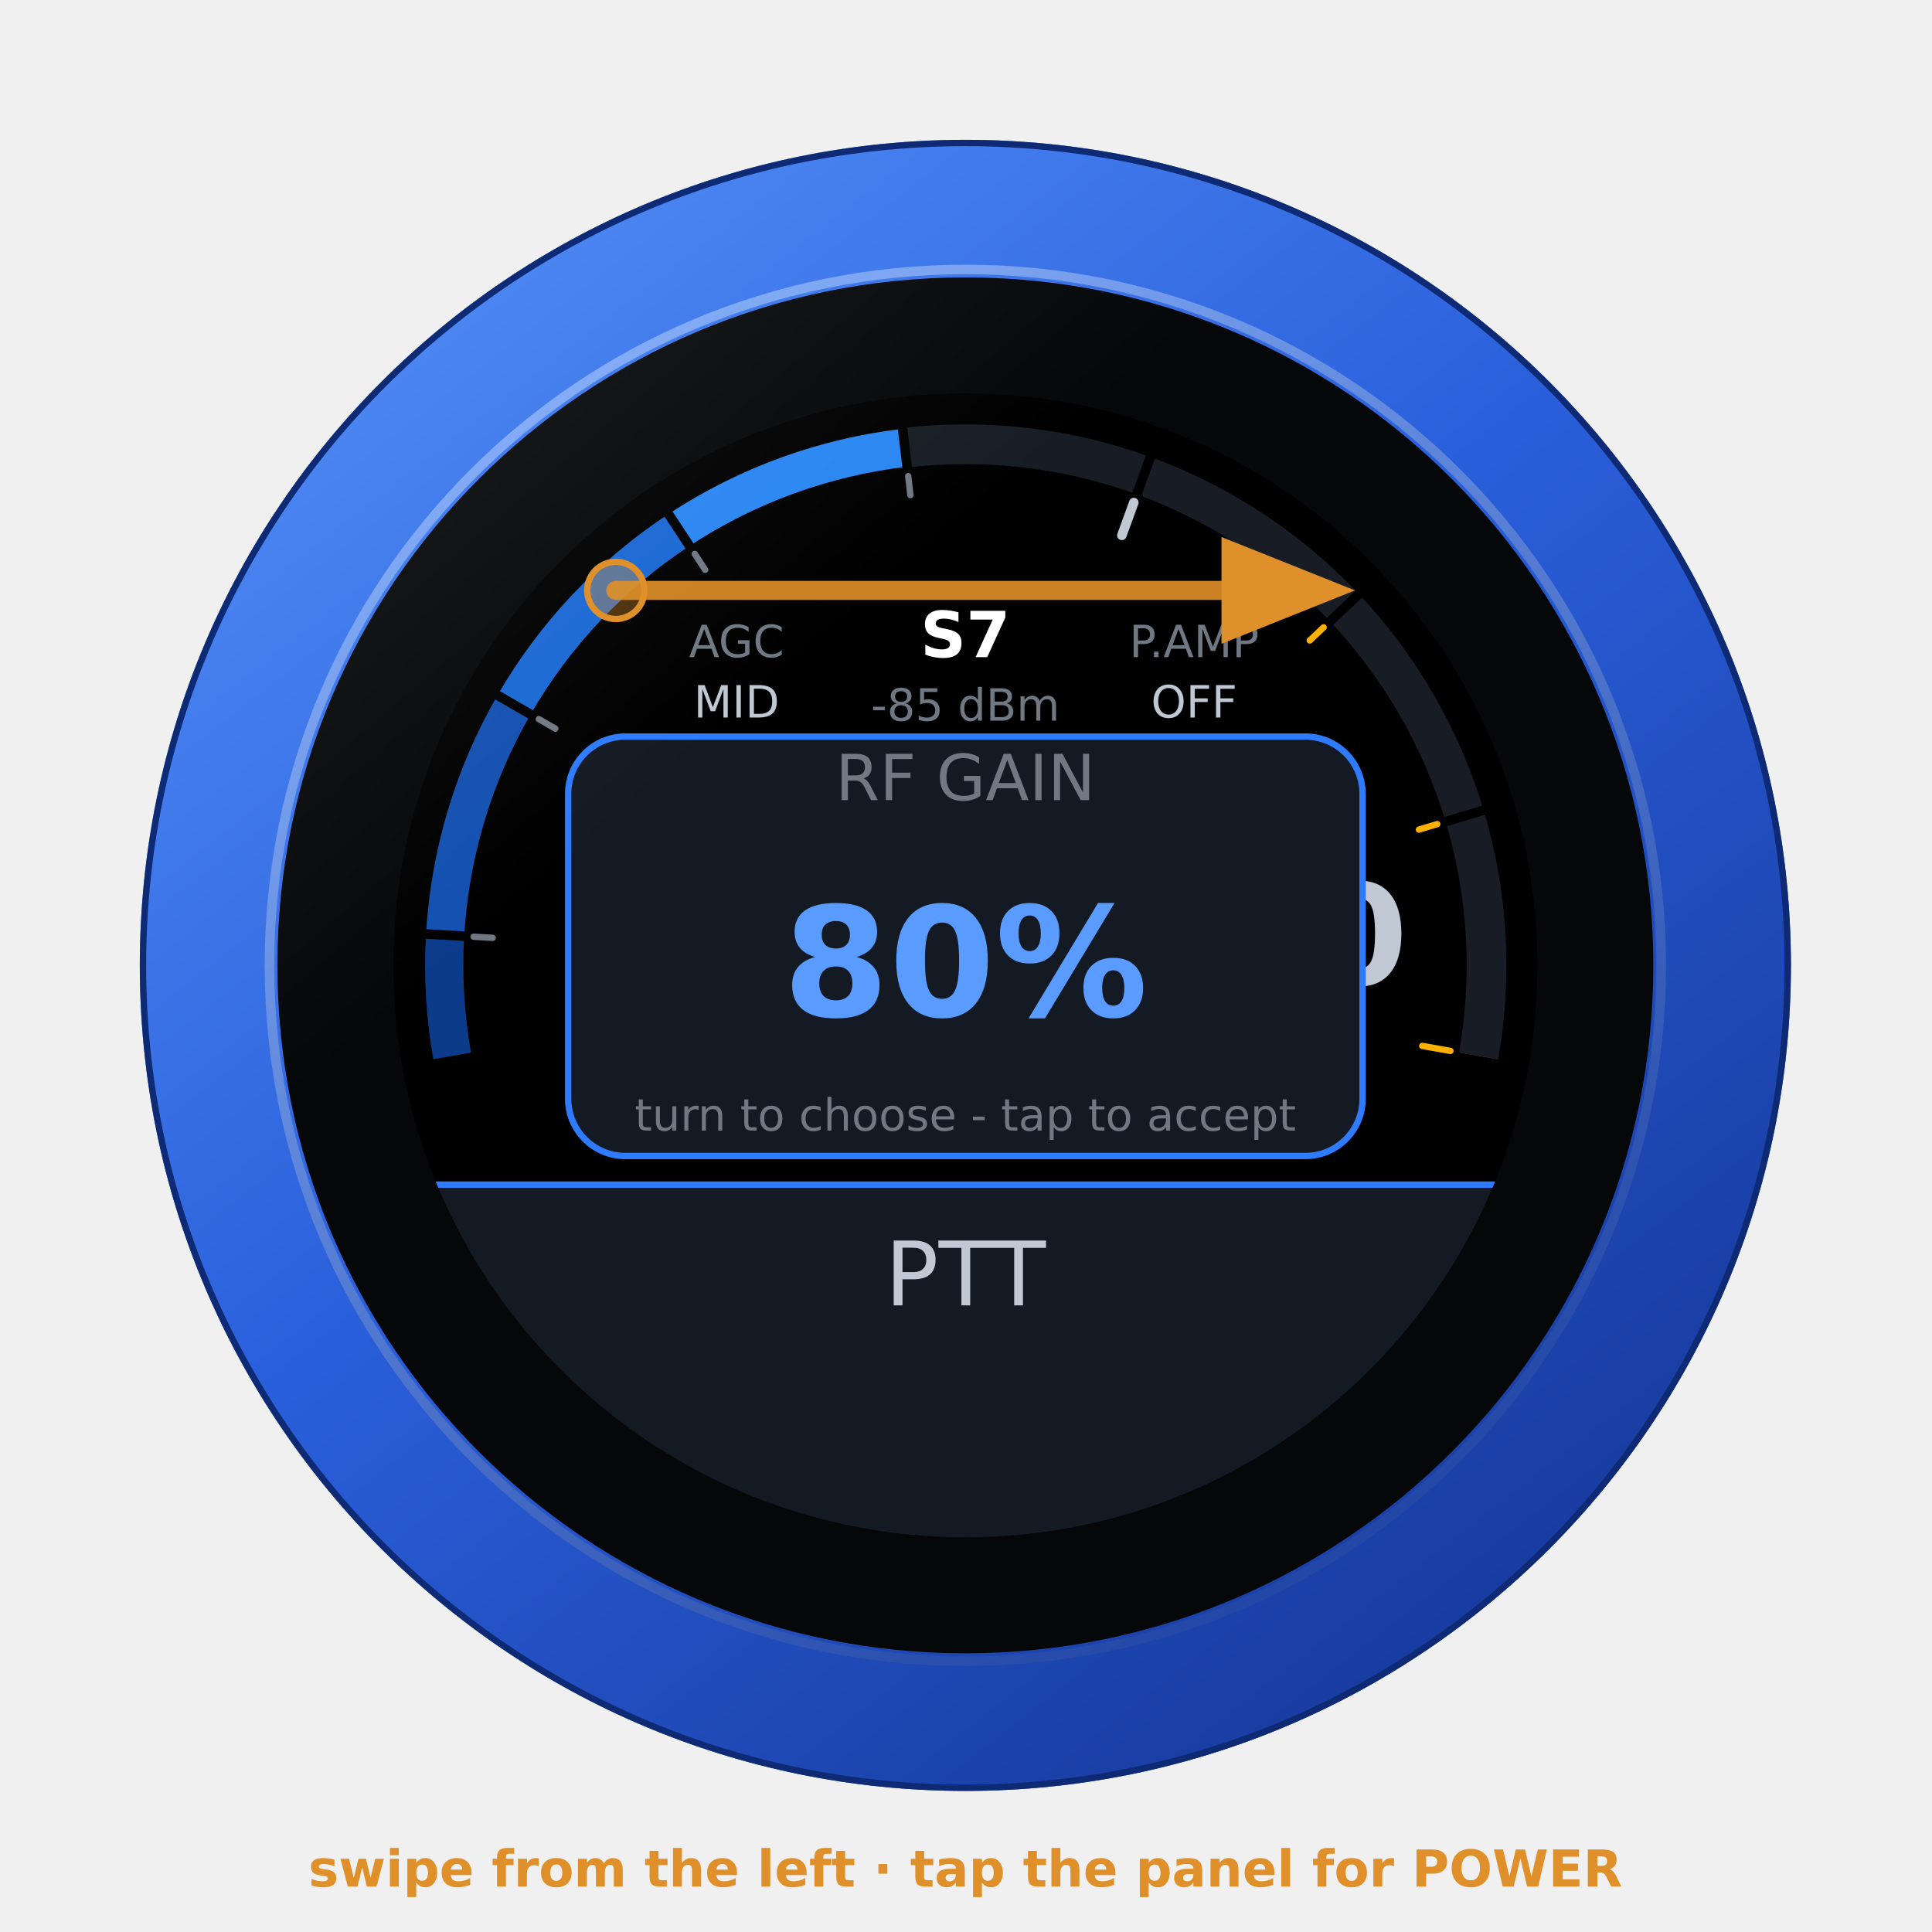
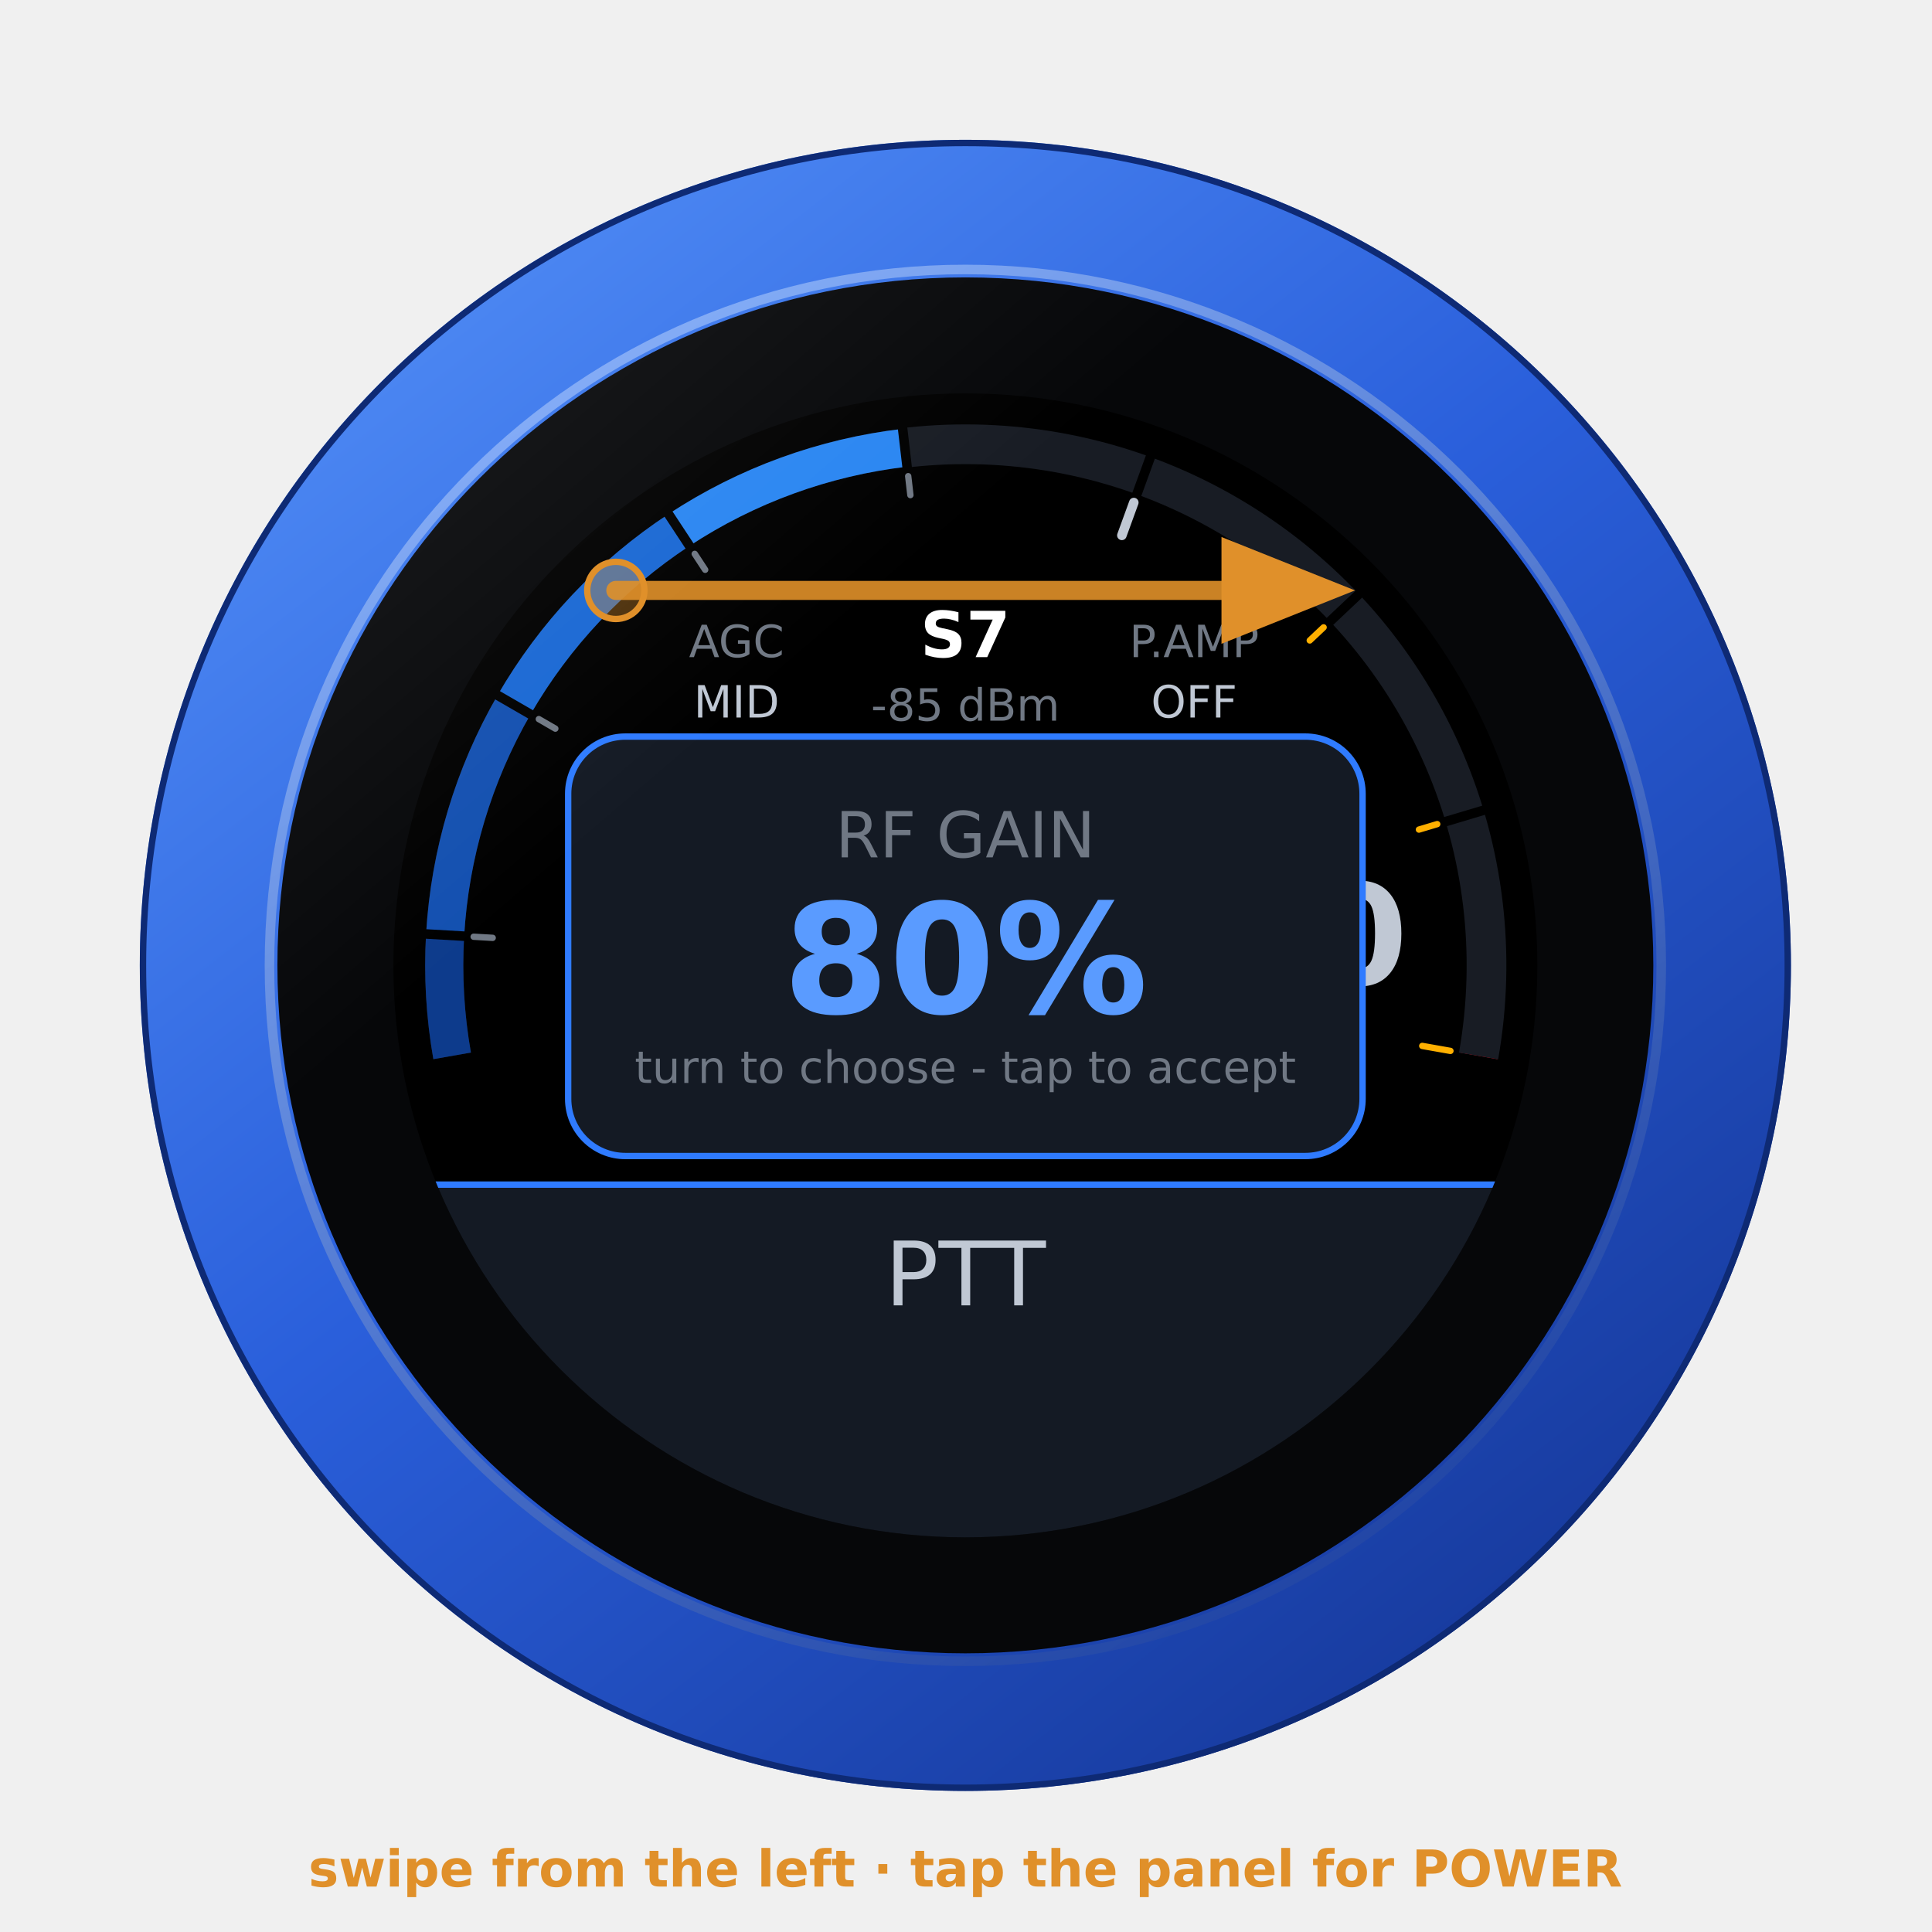
<svg xmlns="http://www.w3.org/2000/svg" viewBox="0 0 608 608" width="608" height="608" role="img" aria-label="Swipe from the left: RF GAIN">
  <defs>
    <clipPath id="icom-06-glass">
      <circle cx="180" cy="180" r="180" />
    </clipPath>
    <linearGradient id="icom-06-alu" x1="0.15" y1="0.05" x2="0.85" y2="0.95">
      <stop offset="0" stop-color="#4F8BF5" />
      <stop offset="0.45" stop-color="#2A5FDB" />
      <stop offset="1" stop-color="#16389A" />
    </linearGradient>
    <linearGradient id="icom-06-chamfer" x1="0.2" y1="0" x2="0.8" y2="1">
      <stop offset="0" stop-color="#9CC0FF" />
      <stop offset="1" stop-color="#1B3F9E" />
    </linearGradient>
    <linearGradient id="icom-06-gloss" x1="0" y1="0" x2="0.6" y2="0.7">
      <stop offset="0" stop-color="#FFFFFF" stop-opacity="0.10" />
      <stop offset="0.5" stop-color="#FFFFFF" stop-opacity="0" />
    </linearGradient>
    <linearGradient id="icom-06-upd" x1="0" y1="0" x2="0" y2="1">
      <stop offset="0" stop-color="#262015" />
      <stop offset="1" stop-color="#0C0E13" />
    </linearGradient>
    <marker id="icom-06-arrow" viewBox="0 0 10 10" refX="7" refY="5" markerWidth="7" markerHeight="7" orient="auto-start-reverse">
      <path d="M0,1 L10,5 L0,9 z" fill="#E0902A" />
    </marker>
  </defs>
  <circle cx="303.8" cy="303.8" r="259.8" fill="url(#icom-06-alu)" />
  <circle cx="303.8" cy="303.8" r="258.8" fill="none" stroke="#0E2A74" stroke-width="2" />
  <circle cx="303.8" cy="303.8" r="219.0" fill="none" stroke="url(#icom-06-chamfer)" stroke-width="3" opacity="0.8" />
  <circle cx="303.8" cy="303.8" r="216.5" fill="#060709" />
  <g transform="translate(123.8,123.8)">
    <g clip-path="url(#icom-06-glass)">
      <rect x="0" y="0" width="360" height="360" fill="#000000" />
      <path d="M18.49,208.48 A164.00,164.00 0 1 1 341.51,208.48" fill="none" stroke="#181C24" stroke-width="12" />
      <path d="M18.49,208.48 A164.00,164.00 0 0 1 16.28,170.46" fill="none" stroke="#0D3B8C" stroke-width="12" />
      <path d="M16.28,170.46 A164.00,164.00 0 0 1 37.97,98.00" fill="none" stroke="#1350B0" stroke-width="12" />
      <path d="M37.97,98.00 A164.00,164.00 0 0 1 89.88,42.98" fill="none" stroke="#1A68D4" stroke-width="12" />
      <path d="M89.88,42.98 A164.00,164.00 0 0 1 160.96,17.11" fill="none" stroke="#2A86F2" stroke-width="12" />
      <path d="M160.96,17.11 A164.00,164.00 0 0 1 236.09,25.89" fill="none" stroke="#46A8FF" stroke-width="12" />
      <path d="M236.09,25.89 A164.00,164.00 0 0 1 299.29,67.46" fill="none" stroke="#FF6A5A" stroke-width="12" />
      <path d="M299.29,67.46 A164.00,164.00 0 0 1 337.11,132.96" fill="none" stroke="#FF4040" stroke-width="12" />
      <path d="M337.11,132.96 A164.00,164.00 0 0 1 341.51,208.48" fill="none" stroke="#E60012" stroke-width="12" />
      <path d="M341.51,208.48 A164.00,164.00 0 1 0 18.49,208.48" fill="none" stroke="#181C24" stroke-width="12.5" stroke-dasharray="305.32 582.47" />
      <line x1="23.27" y1="170.87" x2="9.29" y2="170.06" stroke="#000000" stroke-width="3" />
      <line x1="44.03" y1="101.50" x2="31.91" y2="94.50" stroke="#000000" stroke-width="3" />
      <line x1="93.73" y1="48.83" x2="86.03" y2="37.13" stroke="#000000" stroke-width="3" />
      <line x1="161.77" y1="24.06" x2="160.15" y2="10.16" stroke="#000000" stroke-width="3" />
      <line x1="233.70" y1="32.47" x2="238.49" y2="19.31" stroke="#000000" stroke-width="3" />
      <line x1="294.20" y1="72.26" x2="304.38" y2="62.65" stroke="#000000" stroke-width="3" />
      <line x1="330.40" y1="134.97" x2="343.82" y2="130.96" stroke="#000000" stroke-width="3" />
      <line x1="31.25" y1="171.34" x2="25.26" y2="170.99" stroke="#707884" stroke-width="2" stroke-linecap="round" />
      <line x1="50.96" y1="105.50" x2="45.77" y2="102.50" stroke="#707884" stroke-width="2" stroke-linecap="round" />
      <line x1="98.12" y1="55.51" x2="94.83" y2="50.50" stroke="#707884" stroke-width="2" stroke-linecap="round" />
      <line x1="162.70" y1="32.01" x2="162.01" y2="26.05" stroke="#707884" stroke-width="2" stroke-linecap="round" />
      <line x1="229.25" y1="44.68" x2="233.01" y2="34.35" stroke="#C0C8D4" stroke-width="3" stroke-linecap="round" />
      <line x1="288.38" y1="77.75" x2="292.74" y2="73.63" stroke="#FFB000" stroke-width="2" stroke-linecap="round" />
      <line x1="322.74" y1="137.27" x2="328.49" y2="135.55" stroke="#FFB000" stroke-width="2" stroke-linecap="round" />
      <line x1="323.78" y1="205.35" x2="332.65" y2="206.92" stroke="#FFB000" stroke-width="2" stroke-linecap="round" />
      <text x="180.0" y="83.0" font-size="20" fill="#FFFFFF" font-family="DejaVu Sans,Verdana,sans-serif" font-weight="700" text-anchor="middle">S7</text>
      <text x="180.0" y="103.0" font-size="14" fill="#707884" font-family="DejaVu Sans,Verdana,sans-serif" font-weight="400" text-anchor="middle">-85 dBm</text>
      <text x="108.0" y="83.0" font-size="14" fill="#707884" font-family="DejaVu Sans,Verdana,sans-serif" font-weight="400" text-anchor="middle">AGC</text>
      <text x="108.0" y="102.0" font-size="14" fill="#C0C8D4" font-family="DejaVu Sans,Verdana,sans-serif" font-weight="400" text-anchor="middle">MID</text>
      <text x="252.0" y="83.0" font-size="14" fill="#707884" font-family="DejaVu Sans,Verdana,sans-serif" font-weight="400" text-anchor="middle">P.AMP</text>
      <text x="252.0" y="102.0" font-size="14" fill="#C0C8D4" font-family="DejaVu Sans,Verdana,sans-serif" font-weight="400" text-anchor="middle">OFF</text>
      <text x="104.0" y="129.0" font-size="20" fill="#2F7BFF" font-family="DejaVu Sans,Verdana,sans-serif" font-weight="400" text-anchor="middle">40m</text>
      <text x="180.0" y="129.0" font-size="20" fill="#FFFFFF" font-family="DejaVu Sans,Verdana,sans-serif" font-weight="400" text-anchor="middle">LSB</text>
      <text x="256.0" y="129.0" font-size="20" fill="#C0C8D4" font-family="DejaVu Sans,Verdana,sans-serif" font-weight="400" text-anchor="middle">FIL2</text>
      <text x="124.5" y="186.0" font-size="44" fill="#FFFFFF" font-family="DejaVu Sans,Verdana,sans-serif" font-weight="700" text-anchor="middle">7</text>
      <text x="146.5" y="186.0" font-size="44" fill="#707884" font-family="DejaVu Sans,Verdana,sans-serif" font-weight="400" text-anchor="middle">.</text>
      <text x="168.5" y="186.0" font-size="44" fill="#FFFFFF" font-family="DejaVu Sans,Verdana,sans-serif" font-weight="700" text-anchor="middle">1</text>
      <text x="201.5" y="186.0" font-size="44" fill="#FFFFFF" font-family="DejaVu Sans,Verdana,sans-serif" font-weight="700" text-anchor="middle">2</text>
      <text x="234.5" y="186.0" font-size="44" fill="#5A9BFF" font-family="DejaVu Sans,Verdana,sans-serif" font-weight="700" text-anchor="middle">3</text>
      <text x="256.5" y="186.0" font-size="44" fill="#707884" font-family="DejaVu Sans,Verdana,sans-serif" font-weight="400" text-anchor="middle">.</text>
      <text x="276.0" y="186.0" font-size="44" fill="#C0C8D4" font-family="DejaVu Sans,Verdana,sans-serif" font-weight="700" text-anchor="middle">0</text>
      <text x="304.0" y="186.0" font-size="44" fill="#C0C8D4" font-family="DejaVu Sans,Verdana,sans-serif" font-weight="700" text-anchor="middle">0</text>
      <rect x="222.5" y="196" width="24" height="3" fill="#2F7BFF" />
      <text x="82.0" y="227.0" font-size="20" fill="#2F7BFF" font-family="DejaVu Sans,Verdana,sans-serif" font-weight="400" text-anchor="middle">1 kHz</text>
      <text x="156.0" y="227.0" font-size="14" fill="#3A4048" font-family="DejaVu Sans,Verdana,sans-serif" font-weight="400" text-anchor="middle">RIT 0</text>
      <g transform="translate(206.1,216.0)" fill="#C0C8D4">
        <path d="M0,3.5 h3 l4,-3.5 v11 l-4,-3.5 h-3 z" />
        <path d="M9,3 a3.2,3.2 0 0 1 0,5" fill="none" stroke="#C0C8D4" stroke-width="1.6" stroke-linecap="round" />
      </g>
      <text x="221.1" y="227.0" font-size="14" fill="#C0C8D4" font-family="DejaVu Sans,Verdana,sans-serif" font-weight="400" text-anchor="start">40</text>
      <g transform="translate(263.9,215.0)" fill="#C0C8D4">
        <rect x="2.5" y="0" width="5" height="8" rx="2.5" />
        <path d="M0.8,5.5 a4.2,4.2 0 0 0 8.4,0" fill="none" stroke="#C0C8D4" stroke-width="1.5" stroke-linecap="round" />
        <rect x="4.3" y="9.6" width="1.4" height="2.4" />
        <rect x="2.2" y="11.6" width="5.6" height="1.4" rx="0.7" />
      </g>
      <text x="278.9" y="227.0" font-size="14" fill="#C0C8D4" font-family="DejaVu Sans,Verdana,sans-serif" font-weight="400" text-anchor="start">100</text>
      <rect x="0" y="248" width="360" height="112" fill="#141A24" />
      <line x1="0" y1="249" x2="360" y2="249" stroke="#2F7BFF" stroke-width="2" />
      <text x="180.0" y="287.0" font-size="28" fill="#C0C8D4" font-family="DejaVu Sans,Verdana,sans-serif" font-weight="500" text-anchor="middle" xml:space="preserve">PTT</text>
      <rect x="55" y="108" width="250" height="132" rx="18" fill="#141A24" stroke="#2F7BFF" stroke-width="2" />
-       <text x="180.0" y="128.0" font-size="20" fill="#707884" font-family="DejaVu Sans,Verdana,sans-serif" font-weight="400" text-anchor="middle">RF GAIN</text>
-       <text x="180.0" y="196.0" font-size="48" fill="#5A9BFF" font-family="DejaVu Sans,Verdana,sans-serif" font-weight="600" text-anchor="middle">80%</text>
-       <text x="180.0" y="232.0" font-size="14" fill="#707884" font-family="DejaVu Sans,Verdana,sans-serif" font-weight="400" text-anchor="middle">turn to choose  -  tap to accept</text>
+       <text x="180.0" y="146.0" font-size="20" fill="#707884" font-family="DejaVu Sans,Verdana,sans-serif" font-weight="400" text-anchor="middle">RF GAIN</text>
+       <text x="180.0" y="195.0" font-size="48" fill="#5A9BFF" font-family="DejaVu Sans,Verdana,sans-serif" font-weight="600" text-anchor="middle" textLength="103" lengthAdjust="spacingAndGlyphs">80%</text>
+       <text x="180.0" y="217.0" font-size="14" fill="#707884" font-family="DejaVu Sans,Verdana,sans-serif" font-weight="400" text-anchor="middle">turn to choose  -  tap to accept</text>
    </g>
  </g>
  <circle cx="303.8" cy="303.8" r="216.5" fill="url(#icom-06-gloss)" />
  <line x1="193.8" y1="185.8" x2="413.8" y2="185.8" stroke="#E0902A" stroke-width="6" stroke-linecap="round" stroke-opacity="0.9" marker-end="url(#icom-06-arrow)" />
  <circle cx="193.8" cy="185.8" r="9" fill="#E0902A" fill-opacity="0.35" stroke="#E0902A" stroke-width="2" />
  <text x="303.8" y="593.7" font-size="16" fill="#E0902A" font-family="DejaVu Sans,Verdana,sans-serif" font-weight="700" text-anchor="middle">swipe from the left  ·  tap the panel for POWER</text>
</svg>
